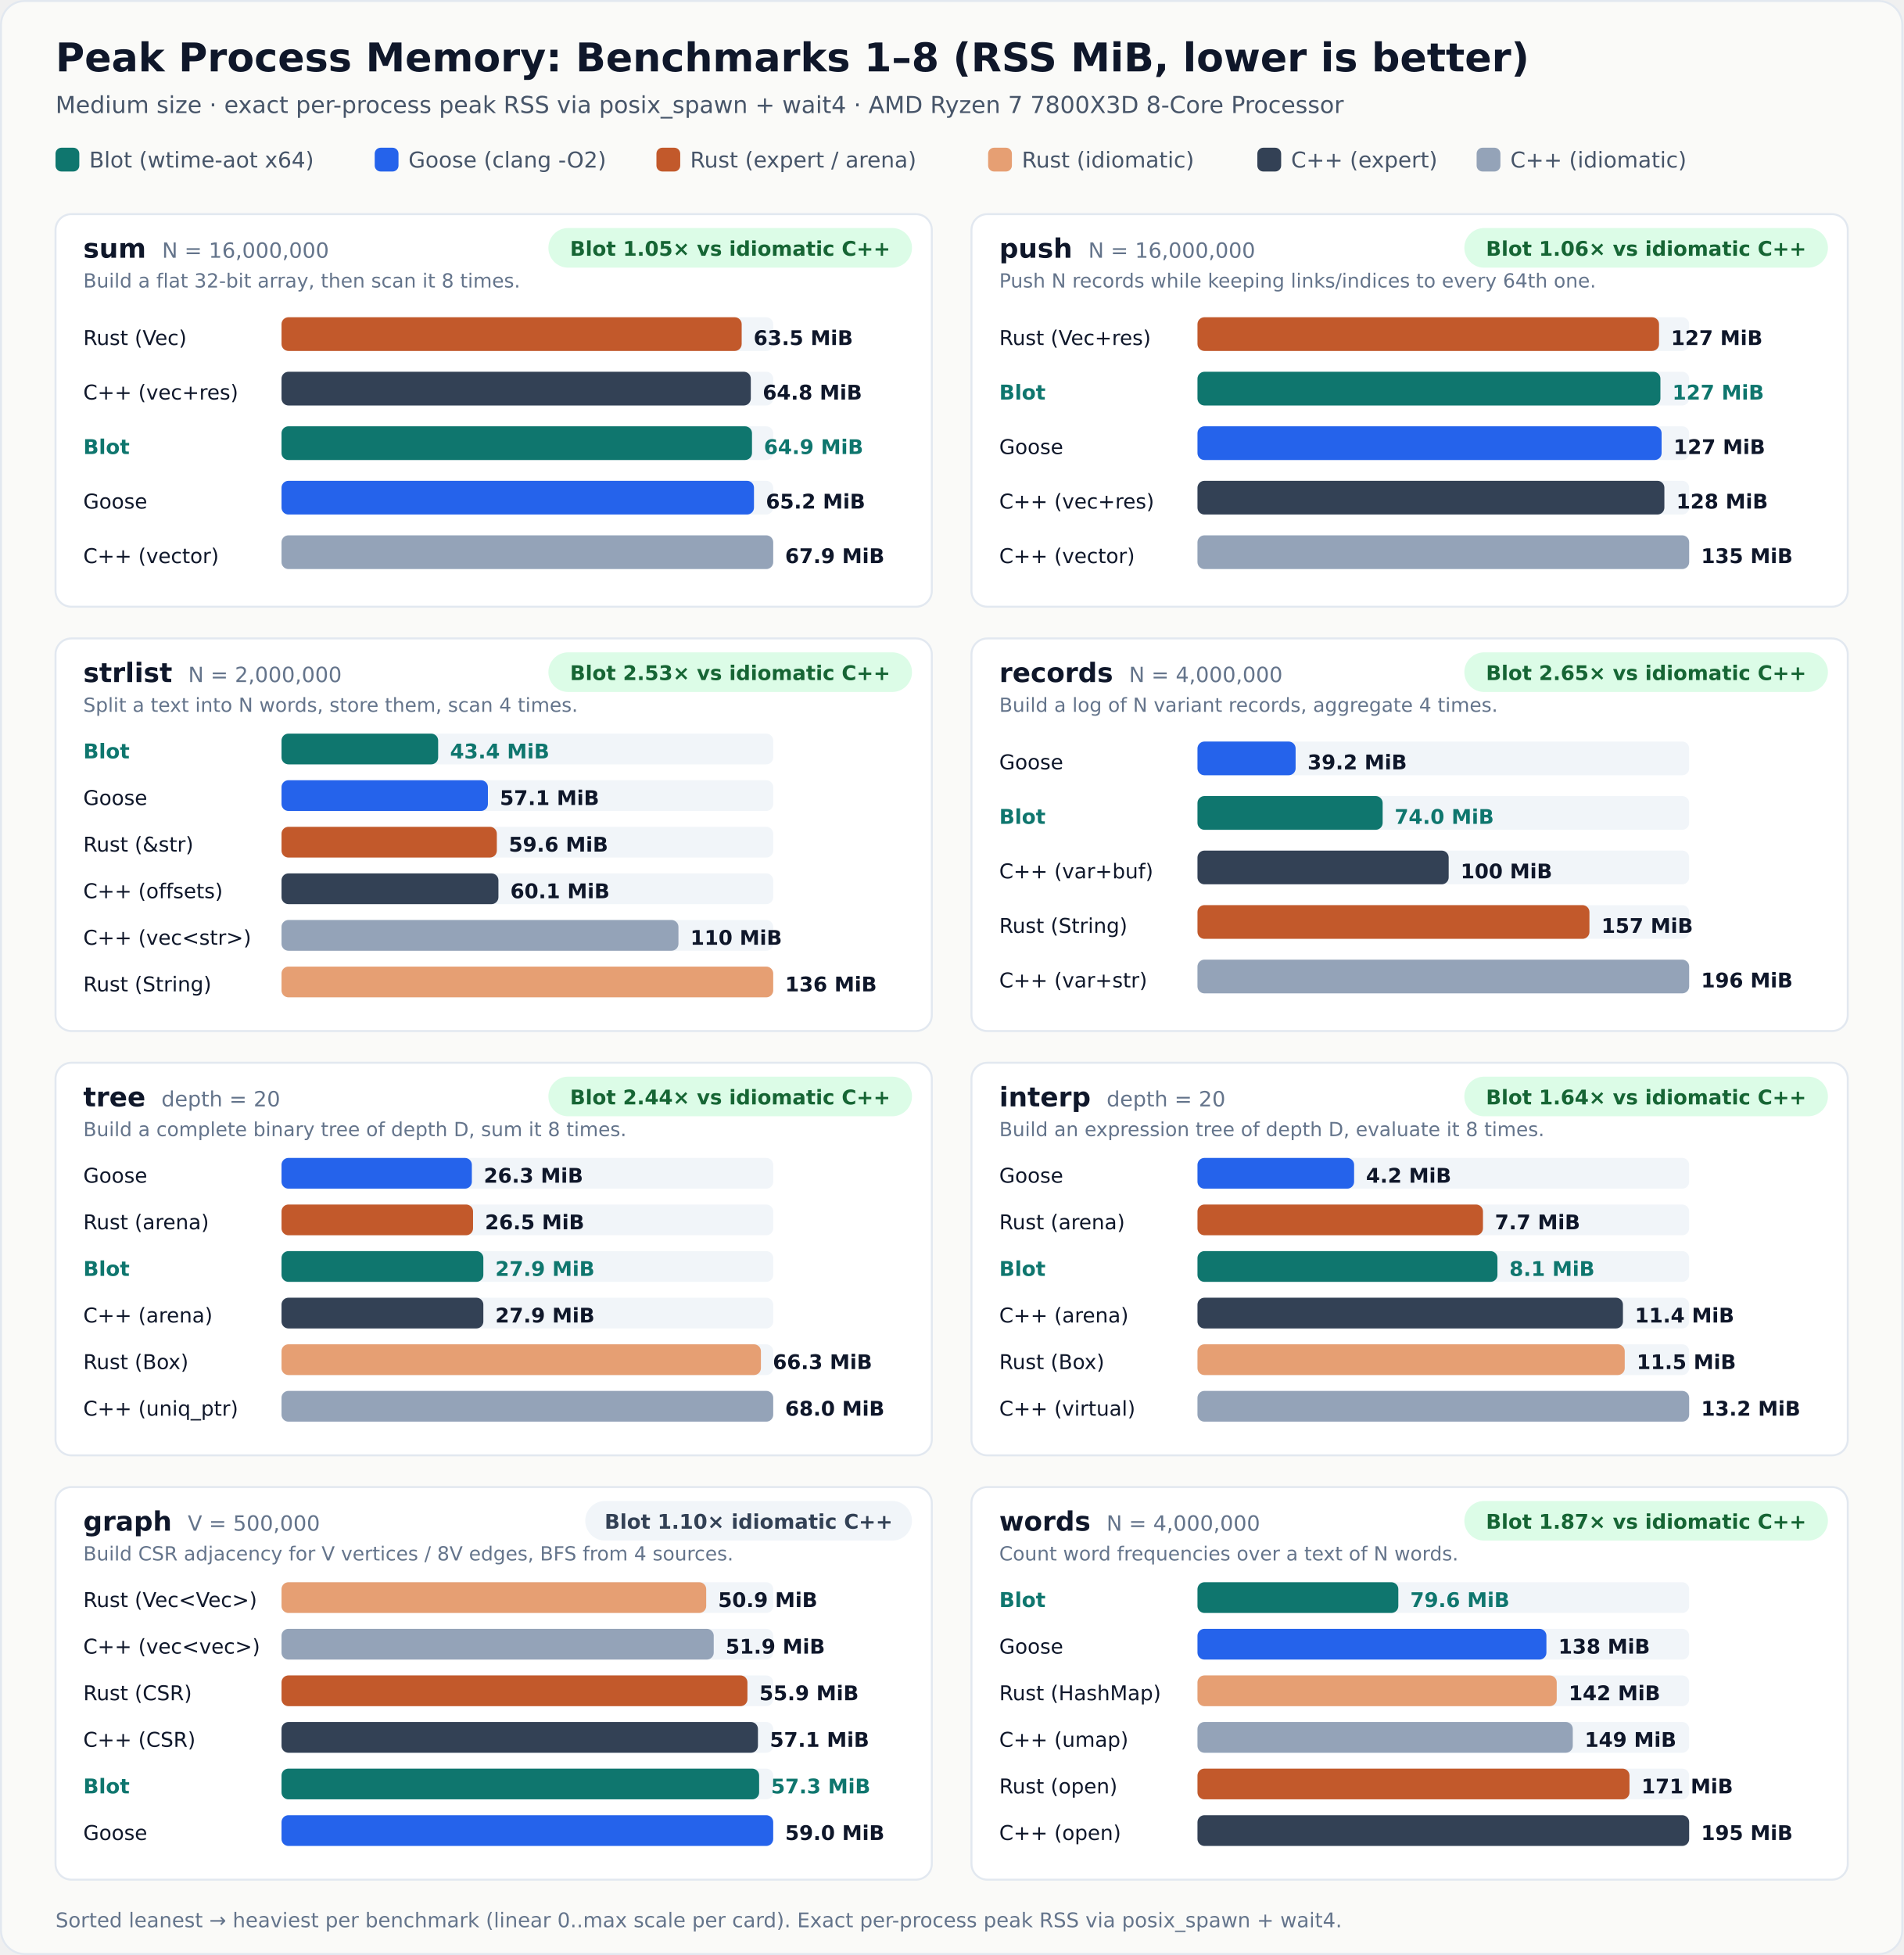
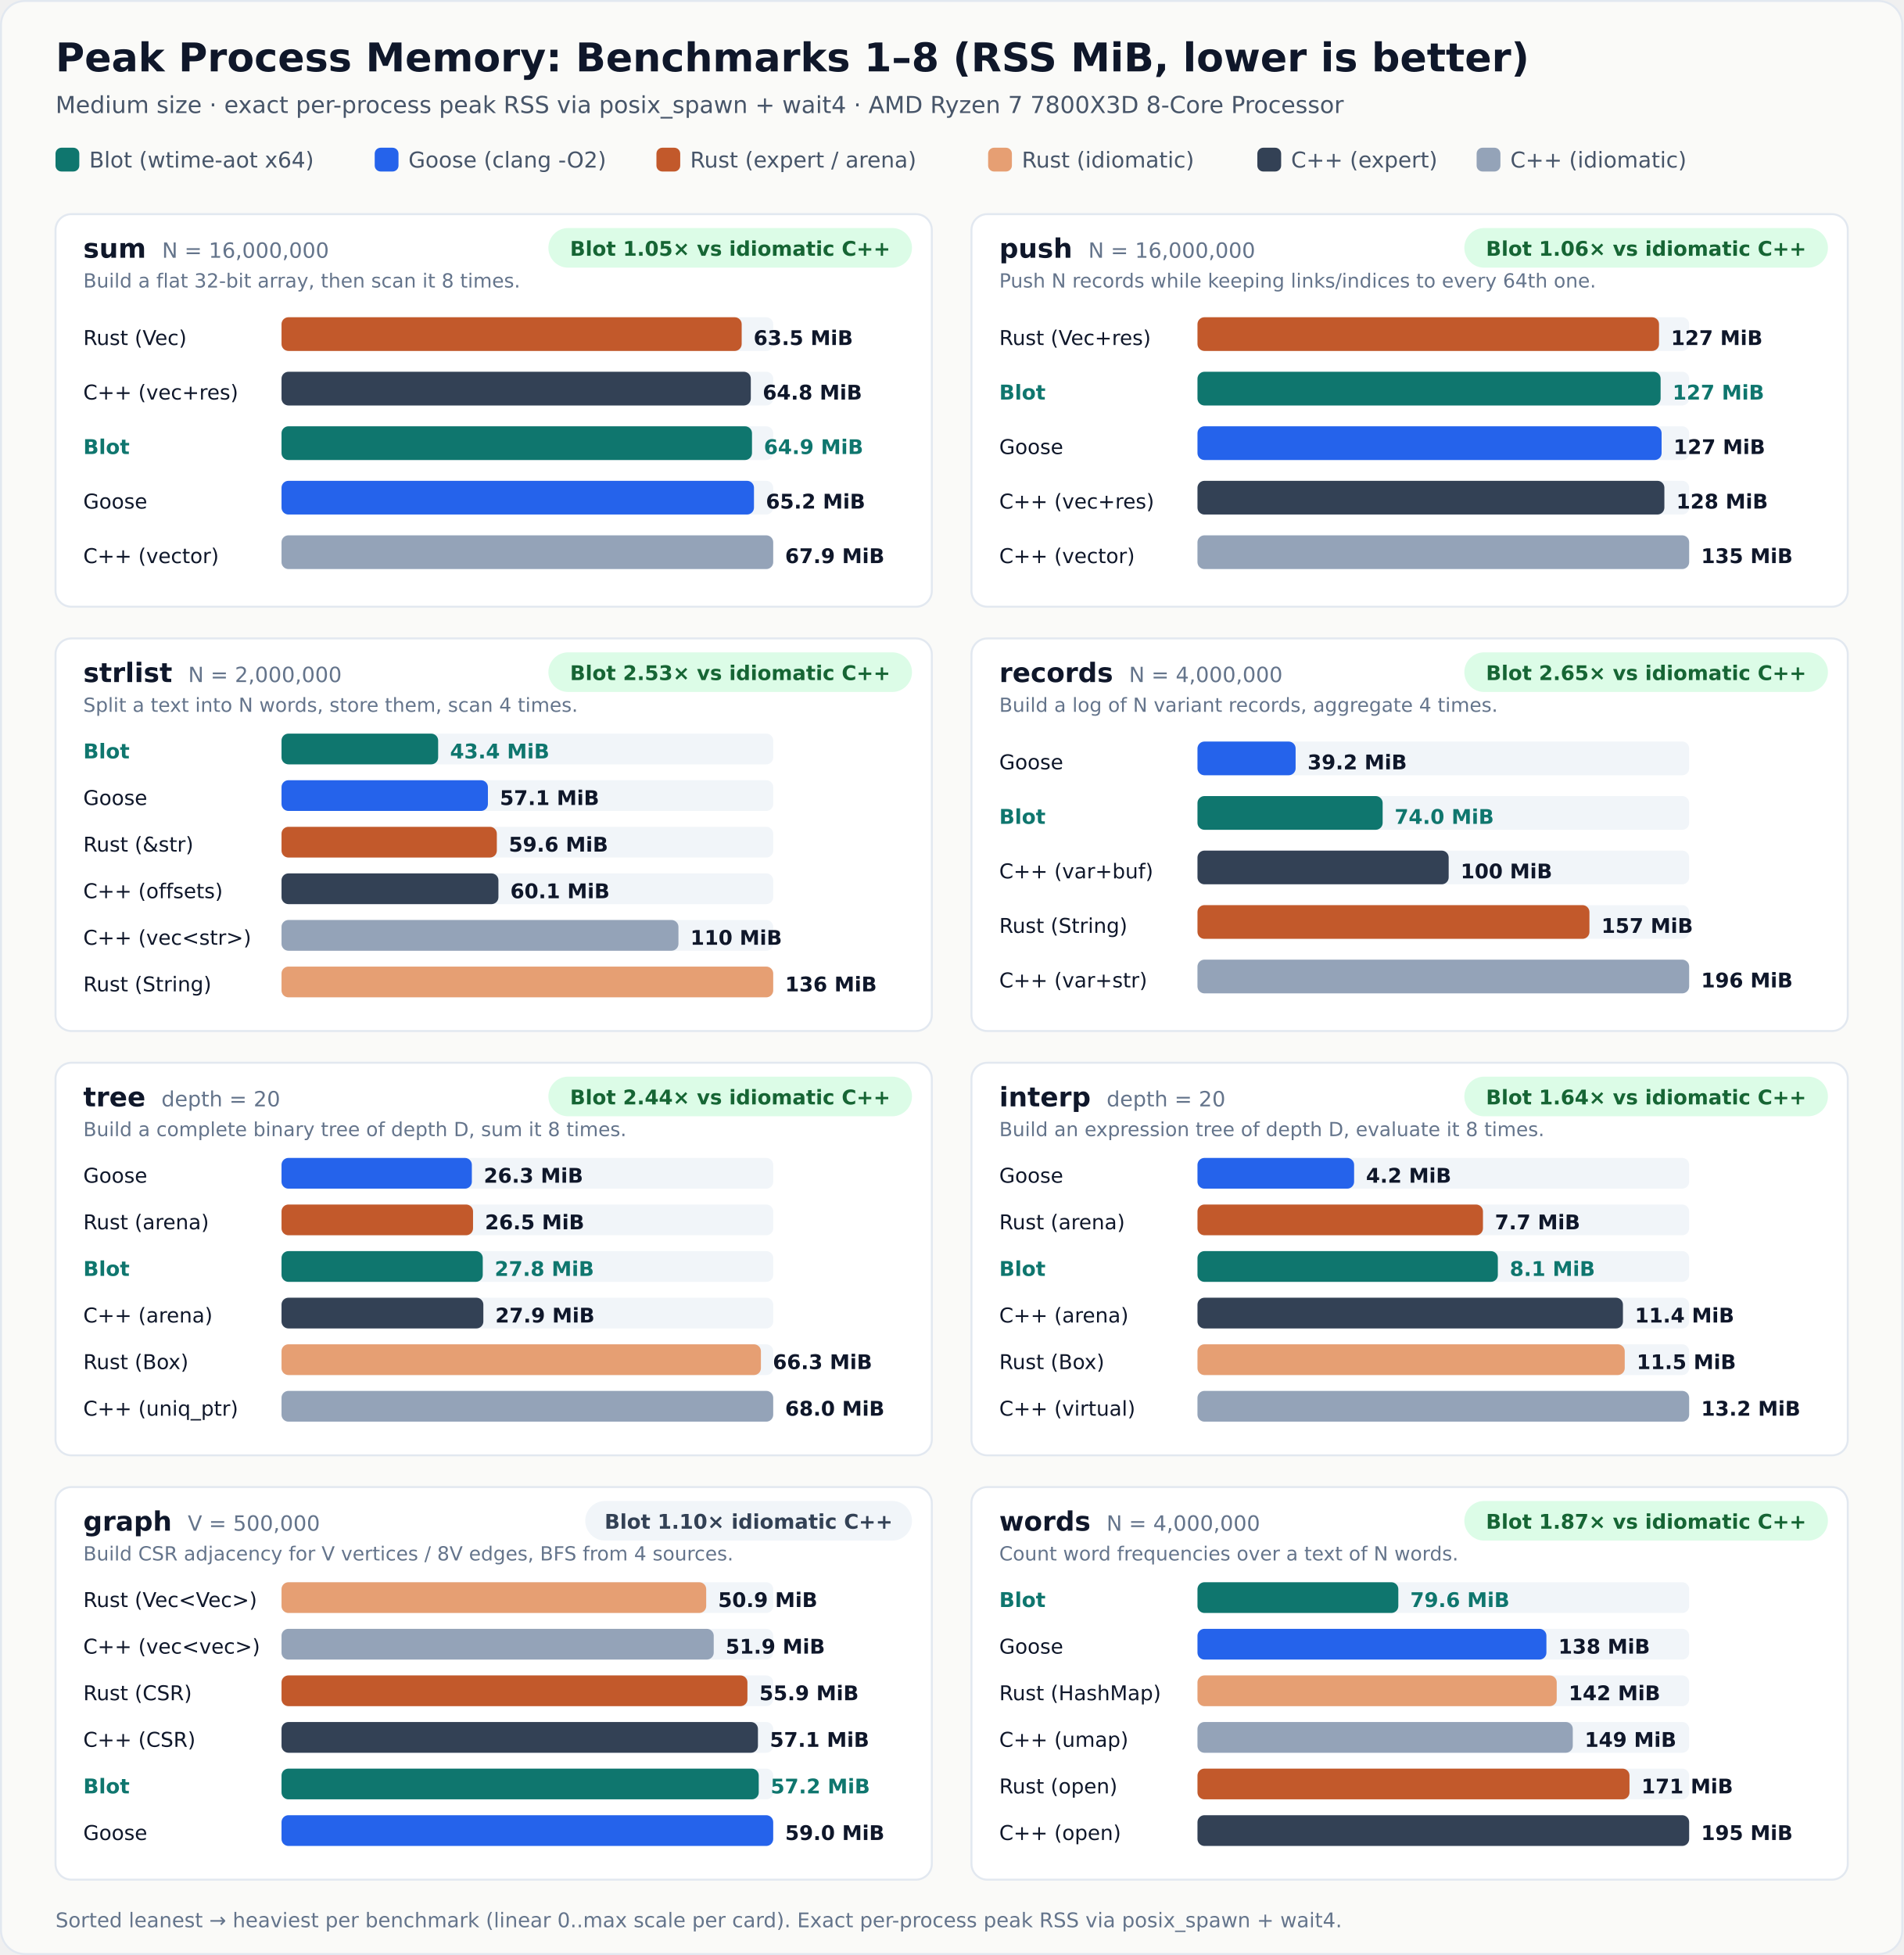
<svg xmlns="http://www.w3.org/2000/svg" width="960" height="986" viewBox="0 0 960 986" role="img" aria-label="Peak Process Memory: Benchmarks 1–8 (RSS MiB, lower is better)">
  <rect x="0.5" y="0.5" width="959" height="985" rx="12" fill="#fafaf8" stroke="#e2e8f0" />
  <text x="28.0" y="36.0" font-family="'DejaVu Sans', system-ui, -apple-system, 'Segoe UI', Helvetica, Arial, sans-serif" font-size="20" font-weight="700" fill="#0f172a" text-anchor="start">Peak Process Memory: Benchmarks 1–8 (RSS MiB, lower is better)</text>
  <text x="28.0" y="57.0" font-family="'DejaVu Sans', system-ui, -apple-system, 'Segoe UI', Helvetica, Arial, sans-serif" font-size="11.8" font-weight="400" fill="#475569" text-anchor="start">Medium size · exact per-process peak RSS via posix_spawn + wait4 · AMD Ryzen 7 7800X3D 8-Core Processor</text>
  <rect x="28.0" y="74.5" width="12" height="12" rx="3" fill="#0f766e" />
  <text x="45.0" y="84.5" font-family="'DejaVu Sans', system-ui, -apple-system, 'Segoe UI', Helvetica, Arial, sans-serif" font-size="11.0" font-weight="500" fill="#475569" text-anchor="start">Blot (wtime-aot x64)</text>
  <rect x="189.0" y="74.5" width="12" height="12" rx="3" fill="#2563eb" />
  <text x="206.0" y="84.5" font-family="'DejaVu Sans', system-ui, -apple-system, 'Segoe UI', Helvetica, Arial, sans-serif" font-size="11.0" font-weight="500" fill="#475569" text-anchor="start">Goose (clang -O2)</text>
  <rect x="331.1" y="74.5" width="12" height="12" rx="3" fill="#c2592b" />
  <text x="348.1" y="84.5" font-family="'DejaVu Sans', system-ui, -apple-system, 'Segoe UI', Helvetica, Arial, sans-serif" font-size="11.0" font-weight="500" fill="#475569" text-anchor="start">Rust (expert / arena)</text>
  <rect x="498.4" y="74.5" width="12" height="12" rx="3" fill="#e69f73" />
  <text x="515.4" y="84.5" font-family="'DejaVu Sans', system-ui, -apple-system, 'Segoe UI', Helvetica, Arial, sans-serif" font-size="11.0" font-weight="500" fill="#475569" text-anchor="start">Rust (idiomatic)</text>
  <rect x="634.2" y="74.5" width="12" height="12" rx="3" fill="#334155" />
  <text x="651.2" y="84.5" font-family="'DejaVu Sans', system-ui, -apple-system, 'Segoe UI', Helvetica, Arial, sans-serif" font-size="11.0" font-weight="500" fill="#475569" text-anchor="start">C++ (expert)</text>
  <rect x="744.8" y="74.5" width="12" height="12" rx="3" fill="#94a3b8" />
  <text x="761.8" y="84.5" font-family="'DejaVu Sans', system-ui, -apple-system, 'Segoe UI', Helvetica, Arial, sans-serif" font-size="11.0" font-weight="500" fill="#475569" text-anchor="start">C++ (idiomatic)</text>
  <rect x="28" y="108" width="442" height="198" rx="8" fill="#ffffff" stroke="#e2e8f0" />
  <text x="42.0" y="130.0" font-family="'DejaVu Sans', system-ui, -apple-system, 'Segoe UI', Helvetica, Arial, sans-serif" font-size="13.5" font-weight="700" fill="#0f172a">sum<tspan dx="8" font-size="10.6" font-weight="500" fill="#64748b">N = 16,000,000</tspan>
  </text>
  <rect x="276.6" y="115.0" width="183.4" height="20.0" rx="10" fill="#dcfce7" />
  <text x="368.3" y="129.0" font-family="'DejaVu Sans', system-ui, -apple-system, 'Segoe UI', Helvetica, Arial, sans-serif" font-size="10.2" font-weight="600" fill="#166534" text-anchor="middle">Blot 1.05× vs idiomatic C++</text>
  <text x="42.0" y="145.0" font-family="'DejaVu Sans', system-ui, -apple-system, 'Segoe UI', Helvetica, Arial, sans-serif" font-size="9.8" font-weight="400" fill="#64748b" text-anchor="start">Build a flat 32-bit array, then scan it 8 times.</text>
  <text x="42.0" y="174.0" font-family="'DejaVu Sans', system-ui, -apple-system, 'Segoe UI', Helvetica, Arial, sans-serif" font-size="10.3" font-weight="500" fill="#0f172a" text-anchor="start">Rust (Vec)</text>
  <rect x="142.0" y="160.0" width="248.0" height="17.0" rx="3.5" fill="#f1f5f9" />
  <rect x="142.0" y="160.0" width="232.1" height="17.0" rx="3.5" fill="#c2592b" />
  <text x="380.1" y="174.0" font-family="'DejaVu Sans', system-ui, -apple-system, 'Segoe UI', Helvetica, Arial, sans-serif" font-size="10.2" font-weight="600" fill="#0f172a" text-anchor="start">63.5 MiB</text>
  <text x="42.0" y="201.5" font-family="'DejaVu Sans', system-ui, -apple-system, 'Segoe UI', Helvetica, Arial, sans-serif" font-size="10.3" font-weight="500" fill="#0f172a" text-anchor="start">C++ (vec+res)</text>
  <rect x="142.0" y="187.5" width="248.0" height="17.0" rx="3.5" fill="#f1f5f9" />
  <rect x="142.0" y="187.5" width="236.7" height="17.0" rx="3.5" fill="#334155" />
  <text x="384.7" y="201.5" font-family="'DejaVu Sans', system-ui, -apple-system, 'Segoe UI', Helvetica, Arial, sans-serif" font-size="10.2" font-weight="600" fill="#0f172a" text-anchor="start">64.8 MiB</text>
  <text x="42.0" y="229.0" font-family="'DejaVu Sans', system-ui, -apple-system, 'Segoe UI', Helvetica, Arial, sans-serif" font-size="10.3" font-weight="700" fill="#0f766e" text-anchor="start">Blot</text>
  <rect x="142.0" y="215.0" width="248.0" height="17.0" rx="3.5" fill="#f1f5f9" />
  <rect x="142.0" y="215.0" width="237.3" height="17.0" rx="3.5" fill="#0f766e" />
  <text x="385.3" y="229.0" font-family="'DejaVu Sans', system-ui, -apple-system, 'Segoe UI', Helvetica, Arial, sans-serif" font-size="10.2" font-weight="700" fill="#0f766e" text-anchor="start">64.9 MiB</text>
  <text x="42.0" y="256.5" font-family="'DejaVu Sans', system-ui, -apple-system, 'Segoe UI', Helvetica, Arial, sans-serif" font-size="10.3" font-weight="500" fill="#0f172a" text-anchor="start">Goose</text>
  <rect x="142.0" y="242.5" width="248.0" height="17.0" rx="3.5" fill="#f1f5f9" />
  <rect x="142.0" y="242.5" width="238.3" height="17.0" rx="3.5" fill="#2563eb" />
  <text x="386.3" y="256.5" font-family="'DejaVu Sans', system-ui, -apple-system, 'Segoe UI', Helvetica, Arial, sans-serif" font-size="10.2" font-weight="600" fill="#0f172a" text-anchor="start">65.2 MiB</text>
  <text x="42.0" y="284.0" font-family="'DejaVu Sans', system-ui, -apple-system, 'Segoe UI', Helvetica, Arial, sans-serif" font-size="10.3" font-weight="500" fill="#0f172a" text-anchor="start">C++ (vector)</text>
  <rect x="142.0" y="270.0" width="248.0" height="17.0" rx="3.5" fill="#f1f5f9" />
  <rect x="142.0" y="270.0" width="248.0" height="17.0" rx="3.5" fill="#94a3b8" />
  <text x="396.0" y="284.0" font-family="'DejaVu Sans', system-ui, -apple-system, 'Segoe UI', Helvetica, Arial, sans-serif" font-size="10.2" font-weight="600" fill="#0f172a" text-anchor="start">67.9 MiB</text>
  <rect x="490" y="108" width="442" height="198" rx="8" fill="#ffffff" stroke="#e2e8f0" />
  <text x="504.0" y="130.0" font-family="'DejaVu Sans', system-ui, -apple-system, 'Segoe UI', Helvetica, Arial, sans-serif" font-size="13.5" font-weight="700" fill="#0f172a">push<tspan dx="8" font-size="10.6" font-weight="500" fill="#64748b">N = 16,000,000</tspan>
  </text>
  <rect x="738.6" y="115.0" width="183.4" height="20.0" rx="10" fill="#dcfce7" />
  <text x="830.3" y="129.0" font-family="'DejaVu Sans', system-ui, -apple-system, 'Segoe UI', Helvetica, Arial, sans-serif" font-size="10.2" font-weight="600" fill="#166534" text-anchor="middle">Blot 1.06× vs idiomatic C++</text>
  <text x="504.0" y="145.0" font-family="'DejaVu Sans', system-ui, -apple-system, 'Segoe UI', Helvetica, Arial, sans-serif" font-size="9.8" font-weight="400" fill="#64748b" text-anchor="start">Push N records while keeping links/indices to every 64th one.</text>
  <text x="504.0" y="174.0" font-family="'DejaVu Sans', system-ui, -apple-system, 'Segoe UI', Helvetica, Arial, sans-serif" font-size="10.3" font-weight="500" fill="#0f172a" text-anchor="start">Rust (Vec+res)</text>
  <rect x="604.0" y="160.0" width="248.0" height="17.0" rx="3.5" fill="#f1f5f9" />
  <rect x="604.0" y="160.0" width="232.8" height="17.0" rx="3.5" fill="#c2592b" />
  <text x="842.8" y="174.0" font-family="'DejaVu Sans', system-ui, -apple-system, 'Segoe UI', Helvetica, Arial, sans-serif" font-size="10.2" font-weight="600" fill="#0f172a" text-anchor="start">127 MiB</text>
  <text x="504.0" y="201.5" font-family="'DejaVu Sans', system-ui, -apple-system, 'Segoe UI', Helvetica, Arial, sans-serif" font-size="10.3" font-weight="700" fill="#0f766e" text-anchor="start">Blot</text>
  <rect x="604.0" y="187.5" width="248.0" height="17.0" rx="3.5" fill="#f1f5f9" />
-   <rect x="604.0" y="187.5" width="233.5" height="17.0" rx="3.5" fill="#0f766e" />
-   <text x="843.5" y="201.5" font-family="'DejaVu Sans', system-ui, -apple-system, 'Segoe UI', Helvetica, Arial, sans-serif" font-size="10.2" font-weight="700" fill="#0f766e" text-anchor="start">127 MiB</text>
+   <rect x="604.0" y="187.5" width="233.6" height="17.0" rx="3.5" fill="#0f766e" />
+   <text x="843.6" y="201.5" font-family="'DejaVu Sans', system-ui, -apple-system, 'Segoe UI', Helvetica, Arial, sans-serif" font-size="10.2" font-weight="700" fill="#0f766e" text-anchor="start">127 MiB</text>
  <text x="504.0" y="229.0" font-family="'DejaVu Sans', system-ui, -apple-system, 'Segoe UI', Helvetica, Arial, sans-serif" font-size="10.3" font-weight="500" fill="#0f172a" text-anchor="start">Goose</text>
  <rect x="604.0" y="215.0" width="248.0" height="17.0" rx="3.5" fill="#f1f5f9" />
  <rect x="604.0" y="215.0" width="234.1" height="17.0" rx="3.5" fill="#2563eb" />
  <text x="844.1" y="229.0" font-family="'DejaVu Sans', system-ui, -apple-system, 'Segoe UI', Helvetica, Arial, sans-serif" font-size="10.2" font-weight="600" fill="#0f172a" text-anchor="start">127 MiB</text>
  <text x="504.0" y="256.5" font-family="'DejaVu Sans', system-ui, -apple-system, 'Segoe UI', Helvetica, Arial, sans-serif" font-size="10.3" font-weight="500" fill="#0f172a" text-anchor="start">C++ (vec+res)</text>
  <rect x="604.0" y="242.5" width="248.0" height="17.0" rx="3.5" fill="#f1f5f9" />
  <rect x="604.0" y="242.5" width="235.5" height="17.0" rx="3.5" fill="#334155" />
  <text x="845.5" y="256.5" font-family="'DejaVu Sans', system-ui, -apple-system, 'Segoe UI', Helvetica, Arial, sans-serif" font-size="10.2" font-weight="600" fill="#0f172a" text-anchor="start">128 MiB</text>
  <text x="504.0" y="284.0" font-family="'DejaVu Sans', system-ui, -apple-system, 'Segoe UI', Helvetica, Arial, sans-serif" font-size="10.3" font-weight="500" fill="#0f172a" text-anchor="start">C++ (vector)</text>
  <rect x="604.0" y="270.0" width="248.0" height="17.0" rx="3.5" fill="#f1f5f9" />
  <rect x="604.0" y="270.0" width="248.0" height="17.0" rx="3.5" fill="#94a3b8" />
  <text x="858.0" y="284.0" font-family="'DejaVu Sans', system-ui, -apple-system, 'Segoe UI', Helvetica, Arial, sans-serif" font-size="10.2" font-weight="600" fill="#0f172a" text-anchor="start">135 MiB</text>
  <rect x="28" y="322" width="442" height="198" rx="8" fill="#ffffff" stroke="#e2e8f0" />
  <text x="42.0" y="344.0" font-family="'DejaVu Sans', system-ui, -apple-system, 'Segoe UI', Helvetica, Arial, sans-serif" font-size="13.5" font-weight="700" fill="#0f172a">strlist<tspan dx="8" font-size="10.6" font-weight="500" fill="#64748b">N = 2,000,000</tspan>
  </text>
  <rect x="276.6" y="329.0" width="183.4" height="20.0" rx="10" fill="#dcfce7" />
  <text x="368.3" y="343.0" font-family="'DejaVu Sans', system-ui, -apple-system, 'Segoe UI', Helvetica, Arial, sans-serif" font-size="10.2" font-weight="600" fill="#166534" text-anchor="middle">Blot 2.53× vs idiomatic C++</text>
  <text x="42.0" y="359.0" font-family="'DejaVu Sans', system-ui, -apple-system, 'Segoe UI', Helvetica, Arial, sans-serif" font-size="9.8" font-weight="400" fill="#64748b" text-anchor="start">Split a text into N words, store them, scan 4 times.</text>
  <text x="42.0" y="382.5" font-family="'DejaVu Sans', system-ui, -apple-system, 'Segoe UI', Helvetica, Arial, sans-serif" font-size="10.3" font-weight="700" fill="#0f766e" text-anchor="start">Blot</text>
  <rect x="142.0" y="370.0" width="248.0" height="15.5" rx="3.5" fill="#f1f5f9" />
  <rect x="142.0" y="370.0" width="79.0" height="15.5" rx="3.5" fill="#0f766e" />
  <text x="227.0" y="382.5" font-family="'DejaVu Sans', system-ui, -apple-system, 'Segoe UI', Helvetica, Arial, sans-serif" font-size="10.2" font-weight="700" fill="#0f766e" text-anchor="start">43.4 MiB</text>
  <text x="42.0" y="406.0" font-family="'DejaVu Sans', system-ui, -apple-system, 'Segoe UI', Helvetica, Arial, sans-serif" font-size="10.3" font-weight="500" fill="#0f172a" text-anchor="start">Goose</text>
  <rect x="142.0" y="393.5" width="248.0" height="15.5" rx="3.5" fill="#f1f5f9" />
  <rect x="142.0" y="393.5" width="104.1" height="15.5" rx="3.5" fill="#2563eb" />
  <text x="252.1" y="406.0" font-family="'DejaVu Sans', system-ui, -apple-system, 'Segoe UI', Helvetica, Arial, sans-serif" font-size="10.2" font-weight="600" fill="#0f172a" text-anchor="start">57.1 MiB</text>
  <text x="42.0" y="429.5" font-family="'DejaVu Sans', system-ui, -apple-system, 'Segoe UI', Helvetica, Arial, sans-serif" font-size="10.3" font-weight="500" fill="#0f172a" text-anchor="start">Rust (&amp;str)</text>
  <rect x="142.0" y="417.0" width="248.0" height="15.5" rx="3.5" fill="#f1f5f9" />
  <rect x="142.0" y="417.0" width="108.6" height="15.5" rx="3.5" fill="#c2592b" />
  <text x="256.6" y="429.5" font-family="'DejaVu Sans', system-ui, -apple-system, 'Segoe UI', Helvetica, Arial, sans-serif" font-size="10.2" font-weight="600" fill="#0f172a" text-anchor="start">59.6 MiB</text>
  <text x="42.0" y="453.0" font-family="'DejaVu Sans', system-ui, -apple-system, 'Segoe UI', Helvetica, Arial, sans-serif" font-size="10.3" font-weight="500" fill="#0f172a" text-anchor="start">C++ (offsets)</text>
  <rect x="142.0" y="440.5" width="248.0" height="15.5" rx="3.5" fill="#f1f5f9" />
  <rect x="142.0" y="440.5" width="109.4" height="15.5" rx="3.5" fill="#334155" />
  <text x="257.4" y="453.0" font-family="'DejaVu Sans', system-ui, -apple-system, 'Segoe UI', Helvetica, Arial, sans-serif" font-size="10.2" font-weight="600" fill="#0f172a" text-anchor="start">60.1 MiB</text>
  <text x="42.0" y="476.5" font-family="'DejaVu Sans', system-ui, -apple-system, 'Segoe UI', Helvetica, Arial, sans-serif" font-size="10.3" font-weight="500" fill="#0f172a" text-anchor="start">C++ (vec&lt;str&gt;)</text>
  <rect x="142.0" y="464.0" width="248.0" height="15.5" rx="3.5" fill="#f1f5f9" />
  <rect x="142.0" y="464.0" width="200.2" height="15.5" rx="3.5" fill="#94a3b8" />
  <text x="348.2" y="476.5" font-family="'DejaVu Sans', system-ui, -apple-system, 'Segoe UI', Helvetica, Arial, sans-serif" font-size="10.2" font-weight="600" fill="#0f172a" text-anchor="start">110 MiB</text>
  <text x="42.0" y="500.0" font-family="'DejaVu Sans', system-ui, -apple-system, 'Segoe UI', Helvetica, Arial, sans-serif" font-size="10.3" font-weight="500" fill="#0f172a" text-anchor="start">Rust (String)</text>
  <rect x="142.0" y="487.5" width="248.0" height="15.5" rx="3.5" fill="#f1f5f9" />
  <rect x="142.0" y="487.5" width="248.0" height="15.5" rx="3.5" fill="#e69f73" />
  <text x="396.0" y="500.0" font-family="'DejaVu Sans', system-ui, -apple-system, 'Segoe UI', Helvetica, Arial, sans-serif" font-size="10.2" font-weight="600" fill="#0f172a" text-anchor="start">136 MiB</text>
  <rect x="490" y="322" width="442" height="198" rx="8" fill="#ffffff" stroke="#e2e8f0" />
  <text x="504.0" y="344.0" font-family="'DejaVu Sans', system-ui, -apple-system, 'Segoe UI', Helvetica, Arial, sans-serif" font-size="13.5" font-weight="700" fill="#0f172a">records<tspan dx="8" font-size="10.6" font-weight="500" fill="#64748b">N = 4,000,000</tspan>
  </text>
  <rect x="738.6" y="329.0" width="183.4" height="20.0" rx="10" fill="#dcfce7" />
  <text x="830.3" y="343.0" font-family="'DejaVu Sans', system-ui, -apple-system, 'Segoe UI', Helvetica, Arial, sans-serif" font-size="10.2" font-weight="600" fill="#166534" text-anchor="middle">Blot 2.65× vs idiomatic C++</text>
  <text x="504.0" y="359.0" font-family="'DejaVu Sans', system-ui, -apple-system, 'Segoe UI', Helvetica, Arial, sans-serif" font-size="9.8" font-weight="400" fill="#64748b" text-anchor="start">Build a log of N variant records, aggregate 4 times.</text>
  <text x="504.0" y="388.0" font-family="'DejaVu Sans', system-ui, -apple-system, 'Segoe UI', Helvetica, Arial, sans-serif" font-size="10.3" font-weight="500" fill="#0f172a" text-anchor="start">Goose</text>
  <rect x="604.0" y="374.0" width="248.0" height="17.0" rx="3.5" fill="#f1f5f9" />
  <rect x="604.0" y="374.0" width="49.5" height="17.0" rx="3.5" fill="#2563eb" />
  <text x="659.5" y="388.0" font-family="'DejaVu Sans', system-ui, -apple-system, 'Segoe UI', Helvetica, Arial, sans-serif" font-size="10.2" font-weight="600" fill="#0f172a" text-anchor="start">39.2 MiB</text>
  <text x="504.0" y="415.5" font-family="'DejaVu Sans', system-ui, -apple-system, 'Segoe UI', Helvetica, Arial, sans-serif" font-size="10.3" font-weight="700" fill="#0f766e" text-anchor="start">Blot</text>
  <rect x="604.0" y="401.5" width="248.0" height="17.0" rx="3.5" fill="#f1f5f9" />
  <rect x="604.0" y="401.5" width="93.4" height="17.0" rx="3.5" fill="#0f766e" />
  <text x="703.4" y="415.5" font-family="'DejaVu Sans', system-ui, -apple-system, 'Segoe UI', Helvetica, Arial, sans-serif" font-size="10.2" font-weight="700" fill="#0f766e" text-anchor="start">74.0 MiB</text>
  <text x="504.0" y="443.0" font-family="'DejaVu Sans', system-ui, -apple-system, 'Segoe UI', Helvetica, Arial, sans-serif" font-size="10.3" font-weight="500" fill="#0f172a" text-anchor="start">C++ (var+buf)</text>
  <rect x="604.0" y="429.0" width="248.0" height="17.0" rx="3.5" fill="#f1f5f9" />
  <rect x="604.0" y="429.0" width="126.7" height="17.0" rx="3.5" fill="#334155" />
  <text x="736.7" y="443.0" font-family="'DejaVu Sans', system-ui, -apple-system, 'Segoe UI', Helvetica, Arial, sans-serif" font-size="10.2" font-weight="600" fill="#0f172a" text-anchor="start">100 MiB</text>
  <text x="504.0" y="470.5" font-family="'DejaVu Sans', system-ui, -apple-system, 'Segoe UI', Helvetica, Arial, sans-serif" font-size="10.3" font-weight="500" fill="#0f172a" text-anchor="start">Rust (String)</text>
  <rect x="604.0" y="456.5" width="248.0" height="17.0" rx="3.5" fill="#f1f5f9" />
  <rect x="604.0" y="456.5" width="197.7" height="17.0" rx="3.5" fill="#c2592b" />
  <text x="807.7" y="470.5" font-family="'DejaVu Sans', system-ui, -apple-system, 'Segoe UI', Helvetica, Arial, sans-serif" font-size="10.2" font-weight="600" fill="#0f172a" text-anchor="start">157 MiB</text>
  <text x="504.0" y="498.0" font-family="'DejaVu Sans', system-ui, -apple-system, 'Segoe UI', Helvetica, Arial, sans-serif" font-size="10.3" font-weight="500" fill="#0f172a" text-anchor="start">C++ (var+str)</text>
  <rect x="604.0" y="484.0" width="248.0" height="17.0" rx="3.5" fill="#f1f5f9" />
  <rect x="604.0" y="484.0" width="248.0" height="17.0" rx="3.5" fill="#94a3b8" />
  <text x="858.0" y="498.0" font-family="'DejaVu Sans', system-ui, -apple-system, 'Segoe UI', Helvetica, Arial, sans-serif" font-size="10.2" font-weight="600" fill="#0f172a" text-anchor="start">196 MiB</text>
  <rect x="28" y="536" width="442" height="198" rx="8" fill="#ffffff" stroke="#e2e8f0" />
  <text x="42.0" y="558.0" font-family="'DejaVu Sans', system-ui, -apple-system, 'Segoe UI', Helvetica, Arial, sans-serif" font-size="13.5" font-weight="700" fill="#0f172a">tree<tspan dx="8" font-size="10.6" font-weight="500" fill="#64748b">depth = 20</tspan>
  </text>
  <rect x="276.6" y="543.0" width="183.4" height="20.0" rx="10" fill="#dcfce7" />
  <text x="368.3" y="557.0" font-family="'DejaVu Sans', system-ui, -apple-system, 'Segoe UI', Helvetica, Arial, sans-serif" font-size="10.2" font-weight="600" fill="#166534" text-anchor="middle">Blot 2.44× vs idiomatic C++</text>
  <text x="42.0" y="573.0" font-family="'DejaVu Sans', system-ui, -apple-system, 'Segoe UI', Helvetica, Arial, sans-serif" font-size="9.8" font-weight="400" fill="#64748b" text-anchor="start">Build a complete binary tree of depth D, sum it 8 times.</text>
  <text x="42.0" y="596.5" font-family="'DejaVu Sans', system-ui, -apple-system, 'Segoe UI', Helvetica, Arial, sans-serif" font-size="10.3" font-weight="500" fill="#0f172a" text-anchor="start">Goose</text>
  <rect x="142.0" y="584.0" width="248.0" height="15.5" rx="3.5" fill="#f1f5f9" />
  <rect x="142.0" y="584.0" width="96.0" height="15.5" rx="3.5" fill="#2563eb" />
  <text x="244.0" y="596.5" font-family="'DejaVu Sans', system-ui, -apple-system, 'Segoe UI', Helvetica, Arial, sans-serif" font-size="10.2" font-weight="600" fill="#0f172a" text-anchor="start">26.3 MiB</text>
  <text x="42.0" y="620.0" font-family="'DejaVu Sans', system-ui, -apple-system, 'Segoe UI', Helvetica, Arial, sans-serif" font-size="10.3" font-weight="500" fill="#0f172a" text-anchor="start">Rust (arena)</text>
  <rect x="142.0" y="607.5" width="248.0" height="15.5" rx="3.5" fill="#f1f5f9" />
  <rect x="142.0" y="607.5" width="96.6" height="15.5" rx="3.5" fill="#c2592b" />
  <text x="244.6" y="620.0" font-family="'DejaVu Sans', system-ui, -apple-system, 'Segoe UI', Helvetica, Arial, sans-serif" font-size="10.2" font-weight="600" fill="#0f172a" text-anchor="start">26.5 MiB</text>
  <text x="42.0" y="643.5" font-family="'DejaVu Sans', system-ui, -apple-system, 'Segoe UI', Helvetica, Arial, sans-serif" font-size="10.3" font-weight="700" fill="#0f766e" text-anchor="start">Blot</text>
  <rect x="142.0" y="631.0" width="248.0" height="15.5" rx="3.5" fill="#f1f5f9" />
-   <rect x="142.0" y="631.0" width="101.8" height="15.5" rx="3.5" fill="#0f766e" />
-   <text x="249.8" y="643.5" font-family="'DejaVu Sans', system-ui, -apple-system, 'Segoe UI', Helvetica, Arial, sans-serif" font-size="10.2" font-weight="700" fill="#0f766e" text-anchor="start">27.9 MiB</text>
+   <rect x="142.0" y="631.0" width="101.5" height="15.5" rx="3.5" fill="#0f766e" />
+   <text x="249.5" y="643.5" font-family="'DejaVu Sans', system-ui, -apple-system, 'Segoe UI', Helvetica, Arial, sans-serif" font-size="10.2" font-weight="700" fill="#0f766e" text-anchor="start">27.8 MiB</text>
  <text x="42.0" y="667.0" font-family="'DejaVu Sans', system-ui, -apple-system, 'Segoe UI', Helvetica, Arial, sans-serif" font-size="10.3" font-weight="500" fill="#0f172a" text-anchor="start">C++ (arena)</text>
  <rect x="142.0" y="654.5" width="248.0" height="15.5" rx="3.5" fill="#f1f5f9" />
  <rect x="142.0" y="654.5" width="101.8" height="15.5" rx="3.5" fill="#334155" />
  <text x="249.8" y="667.0" font-family="'DejaVu Sans', system-ui, -apple-system, 'Segoe UI', Helvetica, Arial, sans-serif" font-size="10.2" font-weight="600" fill="#0f172a" text-anchor="start">27.9 MiB</text>
  <text x="42.0" y="690.5" font-family="'DejaVu Sans', system-ui, -apple-system, 'Segoe UI', Helvetica, Arial, sans-serif" font-size="10.3" font-weight="500" fill="#0f172a" text-anchor="start">Rust (Box)</text>
  <rect x="142.0" y="678.0" width="248.0" height="15.5" rx="3.5" fill="#f1f5f9" />
  <rect x="142.0" y="678.0" width="241.8" height="15.5" rx="3.5" fill="#e69f73" />
  <text x="389.8" y="690.5" font-family="'DejaVu Sans', system-ui, -apple-system, 'Segoe UI', Helvetica, Arial, sans-serif" font-size="10.2" font-weight="600" fill="#0f172a" text-anchor="start">66.3 MiB</text>
  <text x="42.0" y="714.0" font-family="'DejaVu Sans', system-ui, -apple-system, 'Segoe UI', Helvetica, Arial, sans-serif" font-size="10.3" font-weight="500" fill="#0f172a" text-anchor="start">C++ (uniq_ptr)</text>
  <rect x="142.0" y="701.5" width="248.0" height="15.5" rx="3.5" fill="#f1f5f9" />
  <rect x="142.0" y="701.5" width="248.0" height="15.5" rx="3.5" fill="#94a3b8" />
  <text x="396.0" y="714.0" font-family="'DejaVu Sans', system-ui, -apple-system, 'Segoe UI', Helvetica, Arial, sans-serif" font-size="10.2" font-weight="600" fill="#0f172a" text-anchor="start">68.0 MiB</text>
  <rect x="490" y="536" width="442" height="198" rx="8" fill="#ffffff" stroke="#e2e8f0" />
  <text x="504.0" y="558.0" font-family="'DejaVu Sans', system-ui, -apple-system, 'Segoe UI', Helvetica, Arial, sans-serif" font-size="13.5" font-weight="700" fill="#0f172a">interp<tspan dx="8" font-size="10.6" font-weight="500" fill="#64748b">depth = 20</tspan>
  </text>
  <rect x="738.6" y="543.0" width="183.4" height="20.0" rx="10" fill="#dcfce7" />
  <text x="830.3" y="557.0" font-family="'DejaVu Sans', system-ui, -apple-system, 'Segoe UI', Helvetica, Arial, sans-serif" font-size="10.2" font-weight="600" fill="#166534" text-anchor="middle">Blot 1.64× vs idiomatic C++</text>
  <text x="504.0" y="573.0" font-family="'DejaVu Sans', system-ui, -apple-system, 'Segoe UI', Helvetica, Arial, sans-serif" font-size="9.8" font-weight="400" fill="#64748b" text-anchor="start">Build an expression tree of depth D, evaluate it 8 times.</text>
  <text x="504.0" y="596.5" font-family="'DejaVu Sans', system-ui, -apple-system, 'Segoe UI', Helvetica, Arial, sans-serif" font-size="10.3" font-weight="500" fill="#0f172a" text-anchor="start">Goose</text>
  <rect x="604.0" y="584.0" width="248.0" height="15.5" rx="3.5" fill="#f1f5f9" />
  <rect x="604.0" y="584.0" width="79.0" height="15.5" rx="3.5" fill="#2563eb" />
  <text x="689.0" y="596.5" font-family="'DejaVu Sans', system-ui, -apple-system, 'Segoe UI', Helvetica, Arial, sans-serif" font-size="10.2" font-weight="600" fill="#0f172a" text-anchor="start">4.2 MiB</text>
  <text x="504.0" y="620.0" font-family="'DejaVu Sans', system-ui, -apple-system, 'Segoe UI', Helvetica, Arial, sans-serif" font-size="10.3" font-weight="500" fill="#0f172a" text-anchor="start">Rust (arena)</text>
  <rect x="604.0" y="607.5" width="248.0" height="15.5" rx="3.5" fill="#f1f5f9" />
  <rect x="604.0" y="607.5" width="144.0" height="15.5" rx="3.5" fill="#c2592b" />
  <text x="754.0" y="620.0" font-family="'DejaVu Sans', system-ui, -apple-system, 'Segoe UI', Helvetica, Arial, sans-serif" font-size="10.2" font-weight="600" fill="#0f172a" text-anchor="start">7.7 MiB</text>
  <text x="504.0" y="643.5" font-family="'DejaVu Sans', system-ui, -apple-system, 'Segoe UI', Helvetica, Arial, sans-serif" font-size="10.3" font-weight="700" fill="#0f766e" text-anchor="start">Blot</text>
  <rect x="604.0" y="631.0" width="248.0" height="15.5" rx="3.5" fill="#f1f5f9" />
-   <rect x="604.0" y="631.0" width="151.3" height="15.5" rx="3.5" fill="#0f766e" />
-   <text x="761.3" y="643.5" font-family="'DejaVu Sans', system-ui, -apple-system, 'Segoe UI', Helvetica, Arial, sans-serif" font-size="10.2" font-weight="700" fill="#0f766e" text-anchor="start">8.1 MiB</text>
+   <rect x="604.0" y="631.0" width="151.5" height="15.5" rx="3.5" fill="#0f766e" />
+   <text x="761.5" y="643.5" font-family="'DejaVu Sans', system-ui, -apple-system, 'Segoe UI', Helvetica, Arial, sans-serif" font-size="10.2" font-weight="700" fill="#0f766e" text-anchor="start">8.1 MiB</text>
  <text x="504.0" y="667.0" font-family="'DejaVu Sans', system-ui, -apple-system, 'Segoe UI', Helvetica, Arial, sans-serif" font-size="10.3" font-weight="500" fill="#0f172a" text-anchor="start">C++ (arena)</text>
  <rect x="604.0" y="654.5" width="248.0" height="15.5" rx="3.5" fill="#f1f5f9" />
  <rect x="604.0" y="654.5" width="214.6" height="15.5" rx="3.5" fill="#334155" />
  <text x="824.6" y="667.0" font-family="'DejaVu Sans', system-ui, -apple-system, 'Segoe UI', Helvetica, Arial, sans-serif" font-size="10.2" font-weight="600" fill="#0f172a" text-anchor="start">11.4 MiB</text>
  <text x="504.0" y="690.5" font-family="'DejaVu Sans', system-ui, -apple-system, 'Segoe UI', Helvetica, Arial, sans-serif" font-size="10.3" font-weight="500" fill="#0f172a" text-anchor="start">Rust (Box)</text>
  <rect x="604.0" y="678.0" width="248.0" height="15.5" rx="3.5" fill="#f1f5f9" />
  <rect x="604.0" y="678.0" width="215.5" height="15.5" rx="3.5" fill="#e69f73" />
  <text x="825.5" y="690.5" font-family="'DejaVu Sans', system-ui, -apple-system, 'Segoe UI', Helvetica, Arial, sans-serif" font-size="10.2" font-weight="600" fill="#0f172a" text-anchor="start">11.5 MiB</text>
  <text x="504.0" y="714.0" font-family="'DejaVu Sans', system-ui, -apple-system, 'Segoe UI', Helvetica, Arial, sans-serif" font-size="10.3" font-weight="500" fill="#0f172a" text-anchor="start">C++ (virtual)</text>
  <rect x="604.0" y="701.5" width="248.0" height="15.5" rx="3.5" fill="#f1f5f9" />
  <rect x="604.0" y="701.5" width="248.0" height="15.5" rx="3.5" fill="#94a3b8" />
  <text x="858.0" y="714.0" font-family="'DejaVu Sans', system-ui, -apple-system, 'Segoe UI', Helvetica, Arial, sans-serif" font-size="10.2" font-weight="600" fill="#0f172a" text-anchor="start">13.2 MiB</text>
  <rect x="28" y="750" width="442" height="198" rx="8" fill="#ffffff" stroke="#e2e8f0" />
  <text x="42.0" y="772.0" font-family="'DejaVu Sans', system-ui, -apple-system, 'Segoe UI', Helvetica, Arial, sans-serif" font-size="13.5" font-weight="700" fill="#0f172a">graph<tspan dx="8" font-size="10.6" font-weight="500" fill="#64748b">V = 500,000</tspan>
  </text>
  <rect x="295.2" y="757.0" width="164.8" height="20.0" rx="10" fill="#f1f5f9" />
  <text x="377.6" y="771.0" font-family="'DejaVu Sans', system-ui, -apple-system, 'Segoe UI', Helvetica, Arial, sans-serif" font-size="10.2" font-weight="600" fill="#334155" text-anchor="middle">Blot 1.10× idiomatic C++</text>
  <text x="42.0" y="787.0" font-family="'DejaVu Sans', system-ui, -apple-system, 'Segoe UI', Helvetica, Arial, sans-serif" font-size="9.8" font-weight="400" fill="#64748b" text-anchor="start">Build CSR adjacency for V vertices / 8V edges, BFS from 4 sources.</text>
  <text x="42.0" y="810.5" font-family="'DejaVu Sans', system-ui, -apple-system, 'Segoe UI', Helvetica, Arial, sans-serif" font-size="10.3" font-weight="500" fill="#0f172a" text-anchor="start">Rust (Vec&lt;Vec&gt;)</text>
  <rect x="142.0" y="798.0" width="248.0" height="15.5" rx="3.5" fill="#f1f5f9" />
  <rect x="142.0" y="798.0" width="214.2" height="15.5" rx="3.5" fill="#e69f73" />
  <text x="362.2" y="810.5" font-family="'DejaVu Sans', system-ui, -apple-system, 'Segoe UI', Helvetica, Arial, sans-serif" font-size="10.2" font-weight="600" fill="#0f172a" text-anchor="start">50.9 MiB</text>
  <text x="42.0" y="834.0" font-family="'DejaVu Sans', system-ui, -apple-system, 'Segoe UI', Helvetica, Arial, sans-serif" font-size="10.3" font-weight="500" fill="#0f172a" text-anchor="start">C++ (vec&lt;vec&gt;)</text>
  <rect x="142.0" y="821.5" width="248.0" height="15.5" rx="3.5" fill="#f1f5f9" />
  <rect x="142.0" y="821.5" width="218.0" height="15.5" rx="3.5" fill="#94a3b8" />
  <text x="366.0" y="834.0" font-family="'DejaVu Sans', system-ui, -apple-system, 'Segoe UI', Helvetica, Arial, sans-serif" font-size="10.2" font-weight="600" fill="#0f172a" text-anchor="start">51.9 MiB</text>
  <text x="42.0" y="857.5" font-family="'DejaVu Sans', system-ui, -apple-system, 'Segoe UI', Helvetica, Arial, sans-serif" font-size="10.3" font-weight="500" fill="#0f172a" text-anchor="start">Rust (CSR)</text>
  <rect x="142.0" y="845.0" width="248.0" height="15.5" rx="3.5" fill="#f1f5f9" />
  <rect x="142.0" y="845.0" width="235.0" height="15.5" rx="3.5" fill="#c2592b" />
  <text x="383.0" y="857.5" font-family="'DejaVu Sans', system-ui, -apple-system, 'Segoe UI', Helvetica, Arial, sans-serif" font-size="10.2" font-weight="600" fill="#0f172a" text-anchor="start">55.9 MiB</text>
  <text x="42.0" y="881.0" font-family="'DejaVu Sans', system-ui, -apple-system, 'Segoe UI', Helvetica, Arial, sans-serif" font-size="10.3" font-weight="500" fill="#0f172a" text-anchor="start">C++ (CSR)</text>
  <rect x="142.0" y="868.5" width="248.0" height="15.5" rx="3.5" fill="#f1f5f9" />
  <rect x="142.0" y="868.5" width="240.3" height="15.5" rx="3.5" fill="#334155" />
  <text x="388.3" y="881.0" font-family="'DejaVu Sans', system-ui, -apple-system, 'Segoe UI', Helvetica, Arial, sans-serif" font-size="10.2" font-weight="600" fill="#0f172a" text-anchor="start">57.1 MiB</text>
  <text x="42.0" y="904.5" font-family="'DejaVu Sans', system-ui, -apple-system, 'Segoe UI', Helvetica, Arial, sans-serif" font-size="10.3" font-weight="700" fill="#0f766e" text-anchor="start">Blot</text>
  <rect x="142.0" y="892.0" width="248.0" height="15.5" rx="3.5" fill="#f1f5f9" />
-   <rect x="142.0" y="892.0" width="240.9" height="15.5" rx="3.5" fill="#0f766e" />
-   <text x="388.9" y="904.5" font-family="'DejaVu Sans', system-ui, -apple-system, 'Segoe UI', Helvetica, Arial, sans-serif" font-size="10.2" font-weight="700" fill="#0f766e" text-anchor="start">57.3 MiB</text>
+   <rect x="142.0" y="892.0" width="240.7" height="15.5" rx="3.5" fill="#0f766e" />
+   <text x="388.7" y="904.5" font-family="'DejaVu Sans', system-ui, -apple-system, 'Segoe UI', Helvetica, Arial, sans-serif" font-size="10.2" font-weight="700" fill="#0f766e" text-anchor="start">57.2 MiB</text>
  <text x="42.0" y="928.0" font-family="'DejaVu Sans', system-ui, -apple-system, 'Segoe UI', Helvetica, Arial, sans-serif" font-size="10.3" font-weight="500" fill="#0f172a" text-anchor="start">Goose</text>
  <rect x="142.0" y="915.5" width="248.0" height="15.5" rx="3.5" fill="#f1f5f9" />
  <rect x="142.0" y="915.5" width="248.0" height="15.5" rx="3.5" fill="#2563eb" />
  <text x="396.0" y="928.0" font-family="'DejaVu Sans', system-ui, -apple-system, 'Segoe UI', Helvetica, Arial, sans-serif" font-size="10.2" font-weight="600" fill="#0f172a" text-anchor="start">59.0 MiB</text>
  <rect x="490" y="750" width="442" height="198" rx="8" fill="#ffffff" stroke="#e2e8f0" />
  <text x="504.0" y="772.0" font-family="'DejaVu Sans', system-ui, -apple-system, 'Segoe UI', Helvetica, Arial, sans-serif" font-size="13.5" font-weight="700" fill="#0f172a">words<tspan dx="8" font-size="10.6" font-weight="500" fill="#64748b">N = 4,000,000</tspan>
  </text>
  <rect x="738.6" y="757.0" width="183.4" height="20.0" rx="10" fill="#dcfce7" />
  <text x="830.3" y="771.0" font-family="'DejaVu Sans', system-ui, -apple-system, 'Segoe UI', Helvetica, Arial, sans-serif" font-size="10.2" font-weight="600" fill="#166534" text-anchor="middle">Blot 1.87× vs idiomatic C++</text>
  <text x="504.0" y="787.0" font-family="'DejaVu Sans', system-ui, -apple-system, 'Segoe UI', Helvetica, Arial, sans-serif" font-size="9.8" font-weight="400" fill="#64748b" text-anchor="start">Count word frequencies over a text of N words.</text>
  <text x="504.0" y="810.5" font-family="'DejaVu Sans', system-ui, -apple-system, 'Segoe UI', Helvetica, Arial, sans-serif" font-size="10.3" font-weight="700" fill="#0f766e" text-anchor="start">Blot</text>
  <rect x="604.0" y="798.0" width="248.0" height="15.5" rx="3.5" fill="#f1f5f9" />
  <rect x="604.0" y="798.0" width="101.3" height="15.5" rx="3.5" fill="#0f766e" />
  <text x="711.3" y="810.5" font-family="'DejaVu Sans', system-ui, -apple-system, 'Segoe UI', Helvetica, Arial, sans-serif" font-size="10.2" font-weight="700" fill="#0f766e" text-anchor="start">79.6 MiB</text>
  <text x="504.0" y="834.0" font-family="'DejaVu Sans', system-ui, -apple-system, 'Segoe UI', Helvetica, Arial, sans-serif" font-size="10.3" font-weight="500" fill="#0f172a" text-anchor="start">Goose</text>
  <rect x="604.0" y="821.5" width="248.0" height="15.5" rx="3.5" fill="#f1f5f9" />
  <rect x="604.0" y="821.5" width="176.0" height="15.5" rx="3.5" fill="#2563eb" />
  <text x="786.0" y="834.0" font-family="'DejaVu Sans', system-ui, -apple-system, 'Segoe UI', Helvetica, Arial, sans-serif" font-size="10.2" font-weight="600" fill="#0f172a" text-anchor="start">138 MiB</text>
  <text x="504.0" y="857.5" font-family="'DejaVu Sans', system-ui, -apple-system, 'Segoe UI', Helvetica, Arial, sans-serif" font-size="10.3" font-weight="500" fill="#0f172a" text-anchor="start">Rust (HashMap)</text>
  <rect x="604.0" y="845.0" width="248.0" height="15.5" rx="3.5" fill="#f1f5f9" />
  <rect x="604.0" y="845.0" width="181.2" height="15.5" rx="3.5" fill="#e69f73" />
  <text x="791.2" y="857.5" font-family="'DejaVu Sans', system-ui, -apple-system, 'Segoe UI', Helvetica, Arial, sans-serif" font-size="10.2" font-weight="600" fill="#0f172a" text-anchor="start">142 MiB</text>
  <text x="504.0" y="881.0" font-family="'DejaVu Sans', system-ui, -apple-system, 'Segoe UI', Helvetica, Arial, sans-serif" font-size="10.3" font-weight="500" fill="#0f172a" text-anchor="start">C++ (umap)</text>
  <rect x="604.0" y="868.5" width="248.0" height="15.5" rx="3.5" fill="#f1f5f9" />
  <rect x="604.0" y="868.5" width="189.3" height="15.5" rx="3.5" fill="#94a3b8" />
  <text x="799.3" y="881.0" font-family="'DejaVu Sans', system-ui, -apple-system, 'Segoe UI', Helvetica, Arial, sans-serif" font-size="10.2" font-weight="600" fill="#0f172a" text-anchor="start">149 MiB</text>
  <text x="504.0" y="904.5" font-family="'DejaVu Sans', system-ui, -apple-system, 'Segoe UI', Helvetica, Arial, sans-serif" font-size="10.3" font-weight="500" fill="#0f172a" text-anchor="start">Rust (open)</text>
  <rect x="604.0" y="892.0" width="248.0" height="15.5" rx="3.5" fill="#f1f5f9" />
  <rect x="604.0" y="892.0" width="217.9" height="15.5" rx="3.5" fill="#c2592b" />
  <text x="827.9" y="904.5" font-family="'DejaVu Sans', system-ui, -apple-system, 'Segoe UI', Helvetica, Arial, sans-serif" font-size="10.2" font-weight="600" fill="#0f172a" text-anchor="start">171 MiB</text>
  <text x="504.0" y="928.0" font-family="'DejaVu Sans', system-ui, -apple-system, 'Segoe UI', Helvetica, Arial, sans-serif" font-size="10.3" font-weight="500" fill="#0f172a" text-anchor="start">C++ (open)</text>
  <rect x="604.0" y="915.5" width="248.0" height="15.5" rx="3.5" fill="#f1f5f9" />
  <rect x="604.0" y="915.5" width="248.0" height="15.5" rx="3.5" fill="#334155" />
  <text x="858.0" y="928.0" font-family="'DejaVu Sans', system-ui, -apple-system, 'Segoe UI', Helvetica, Arial, sans-serif" font-size="10.2" font-weight="600" fill="#0f172a" text-anchor="start">195 MiB</text>
  <text x="28.0" y="972.0" font-family="'DejaVu Sans', system-ui, -apple-system, 'Segoe UI', Helvetica, Arial, sans-serif" font-size="10.2" font-weight="400" fill="#64748b" text-anchor="start">Sorted leanest → heaviest per benchmark (linear 0..max scale per card). Exact per-process peak RSS via posix_spawn + wait4.</text>
</svg>
